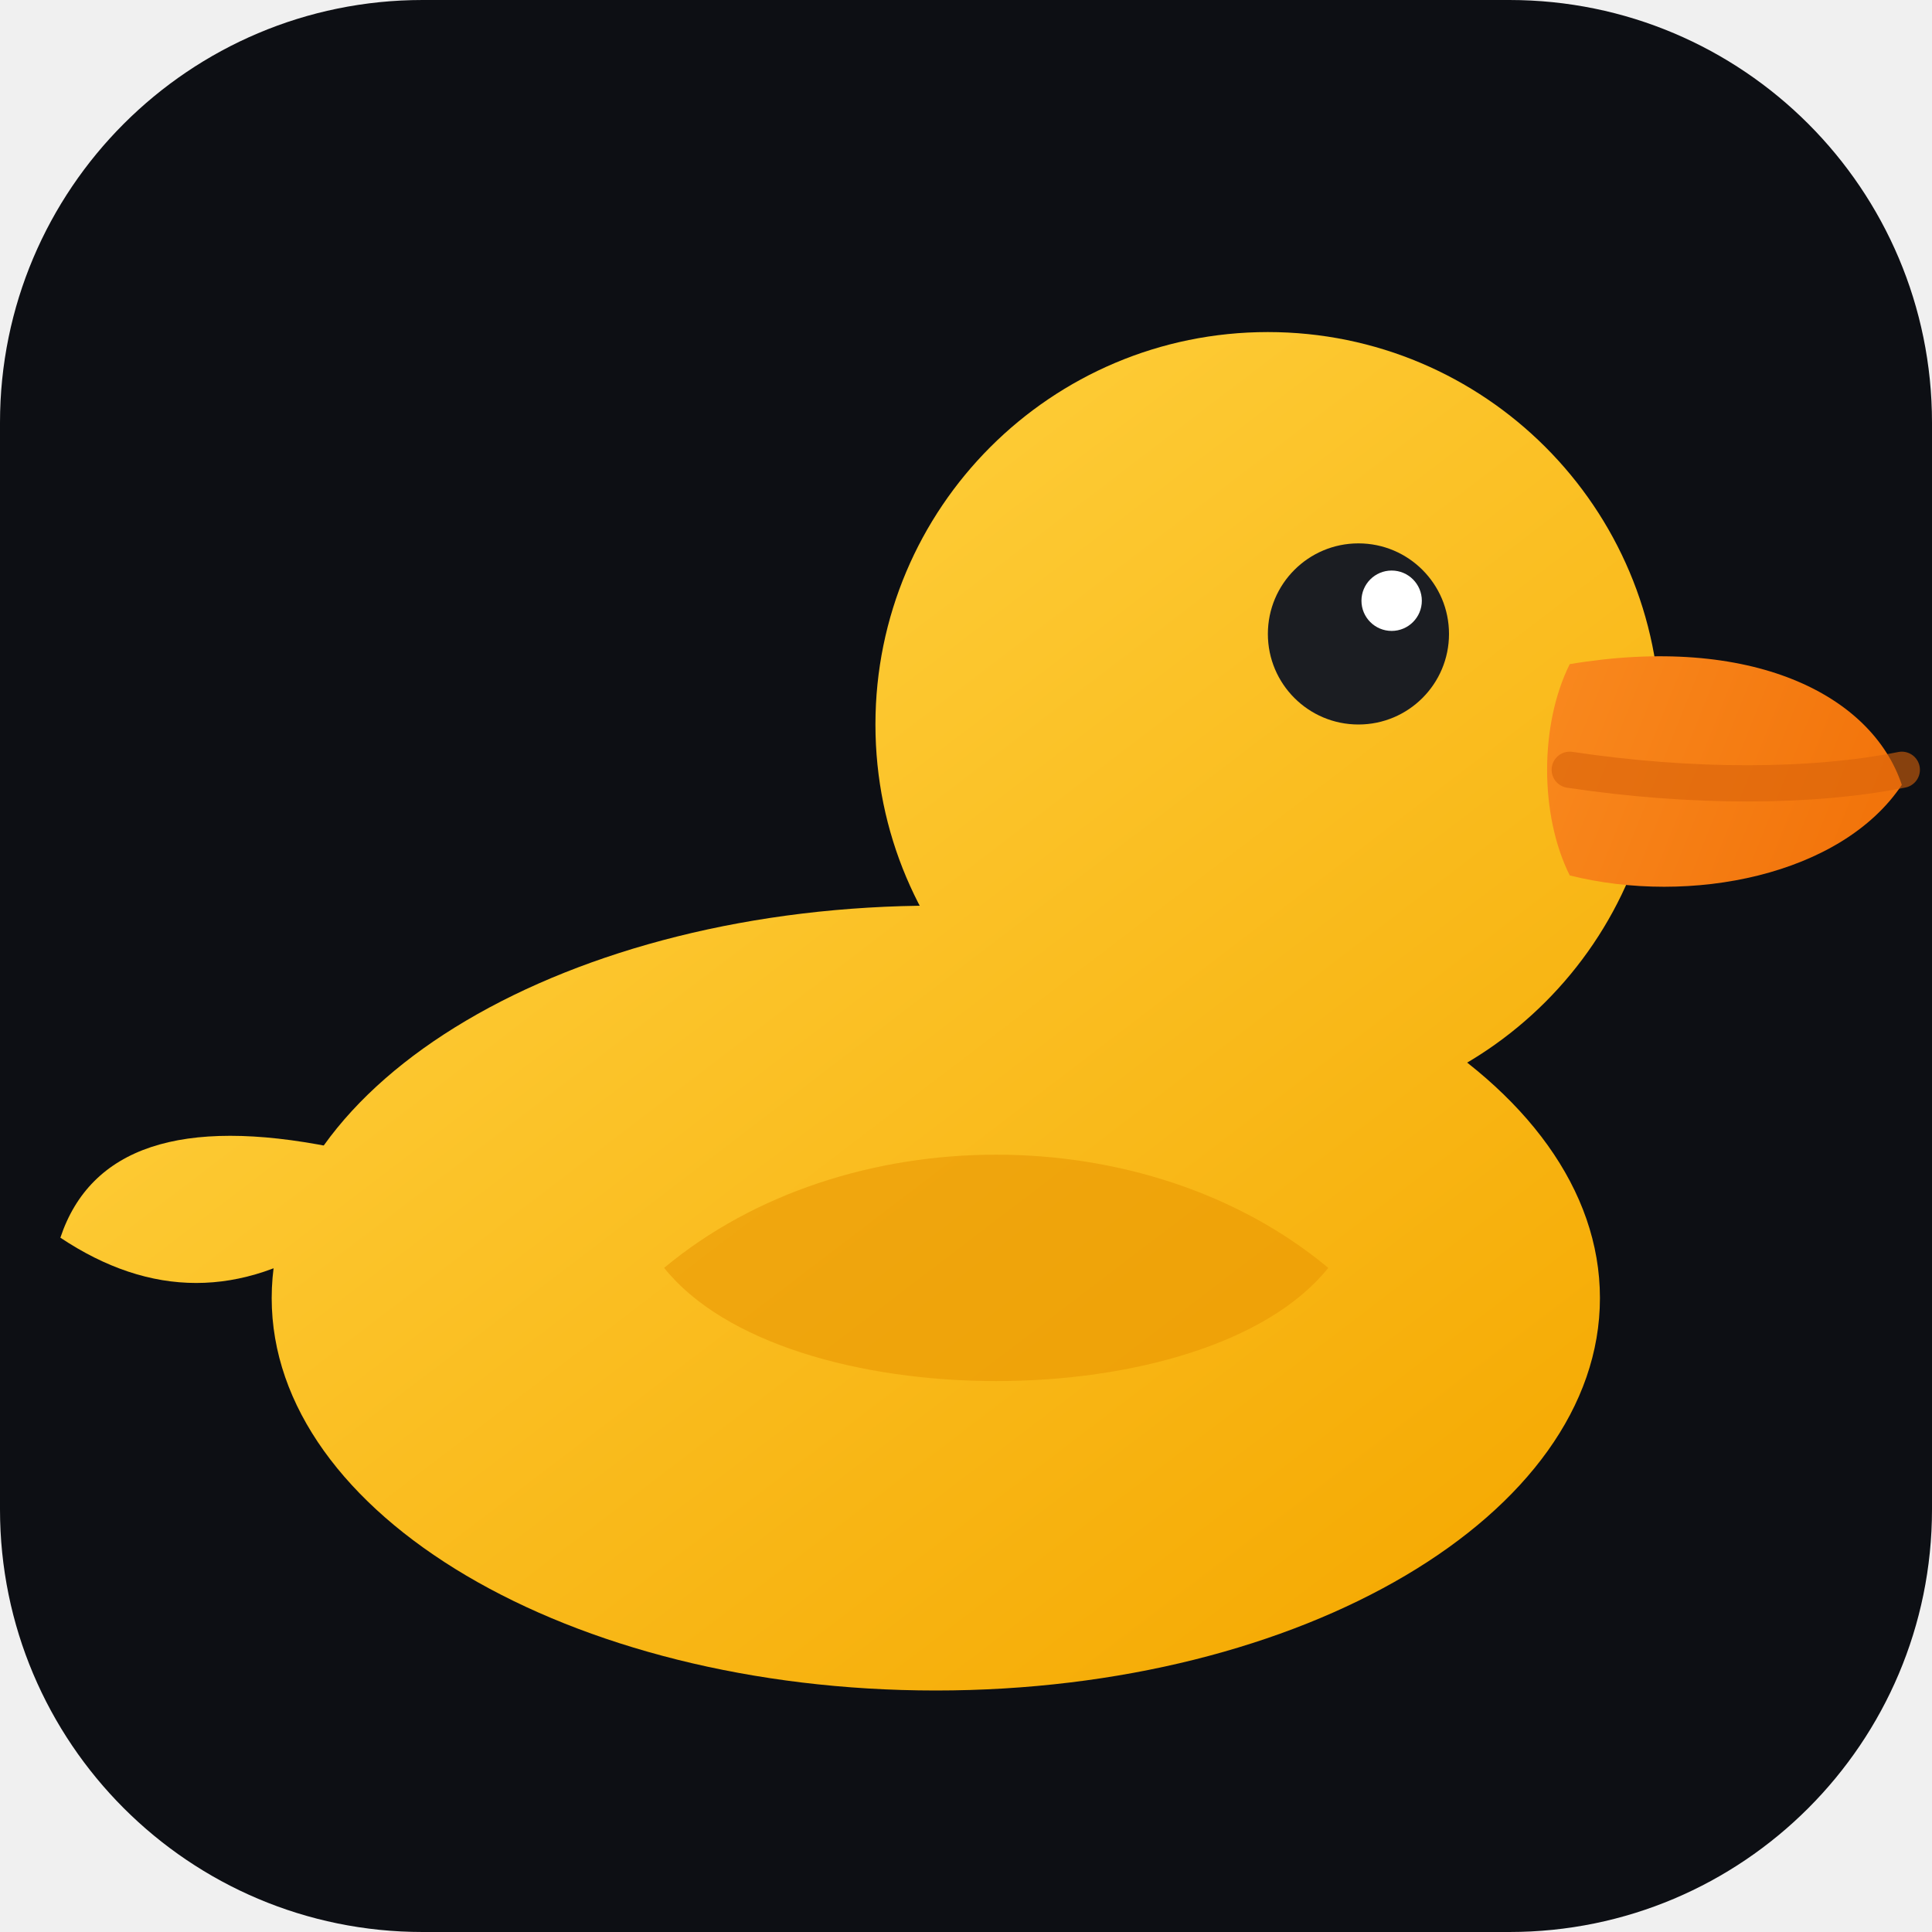
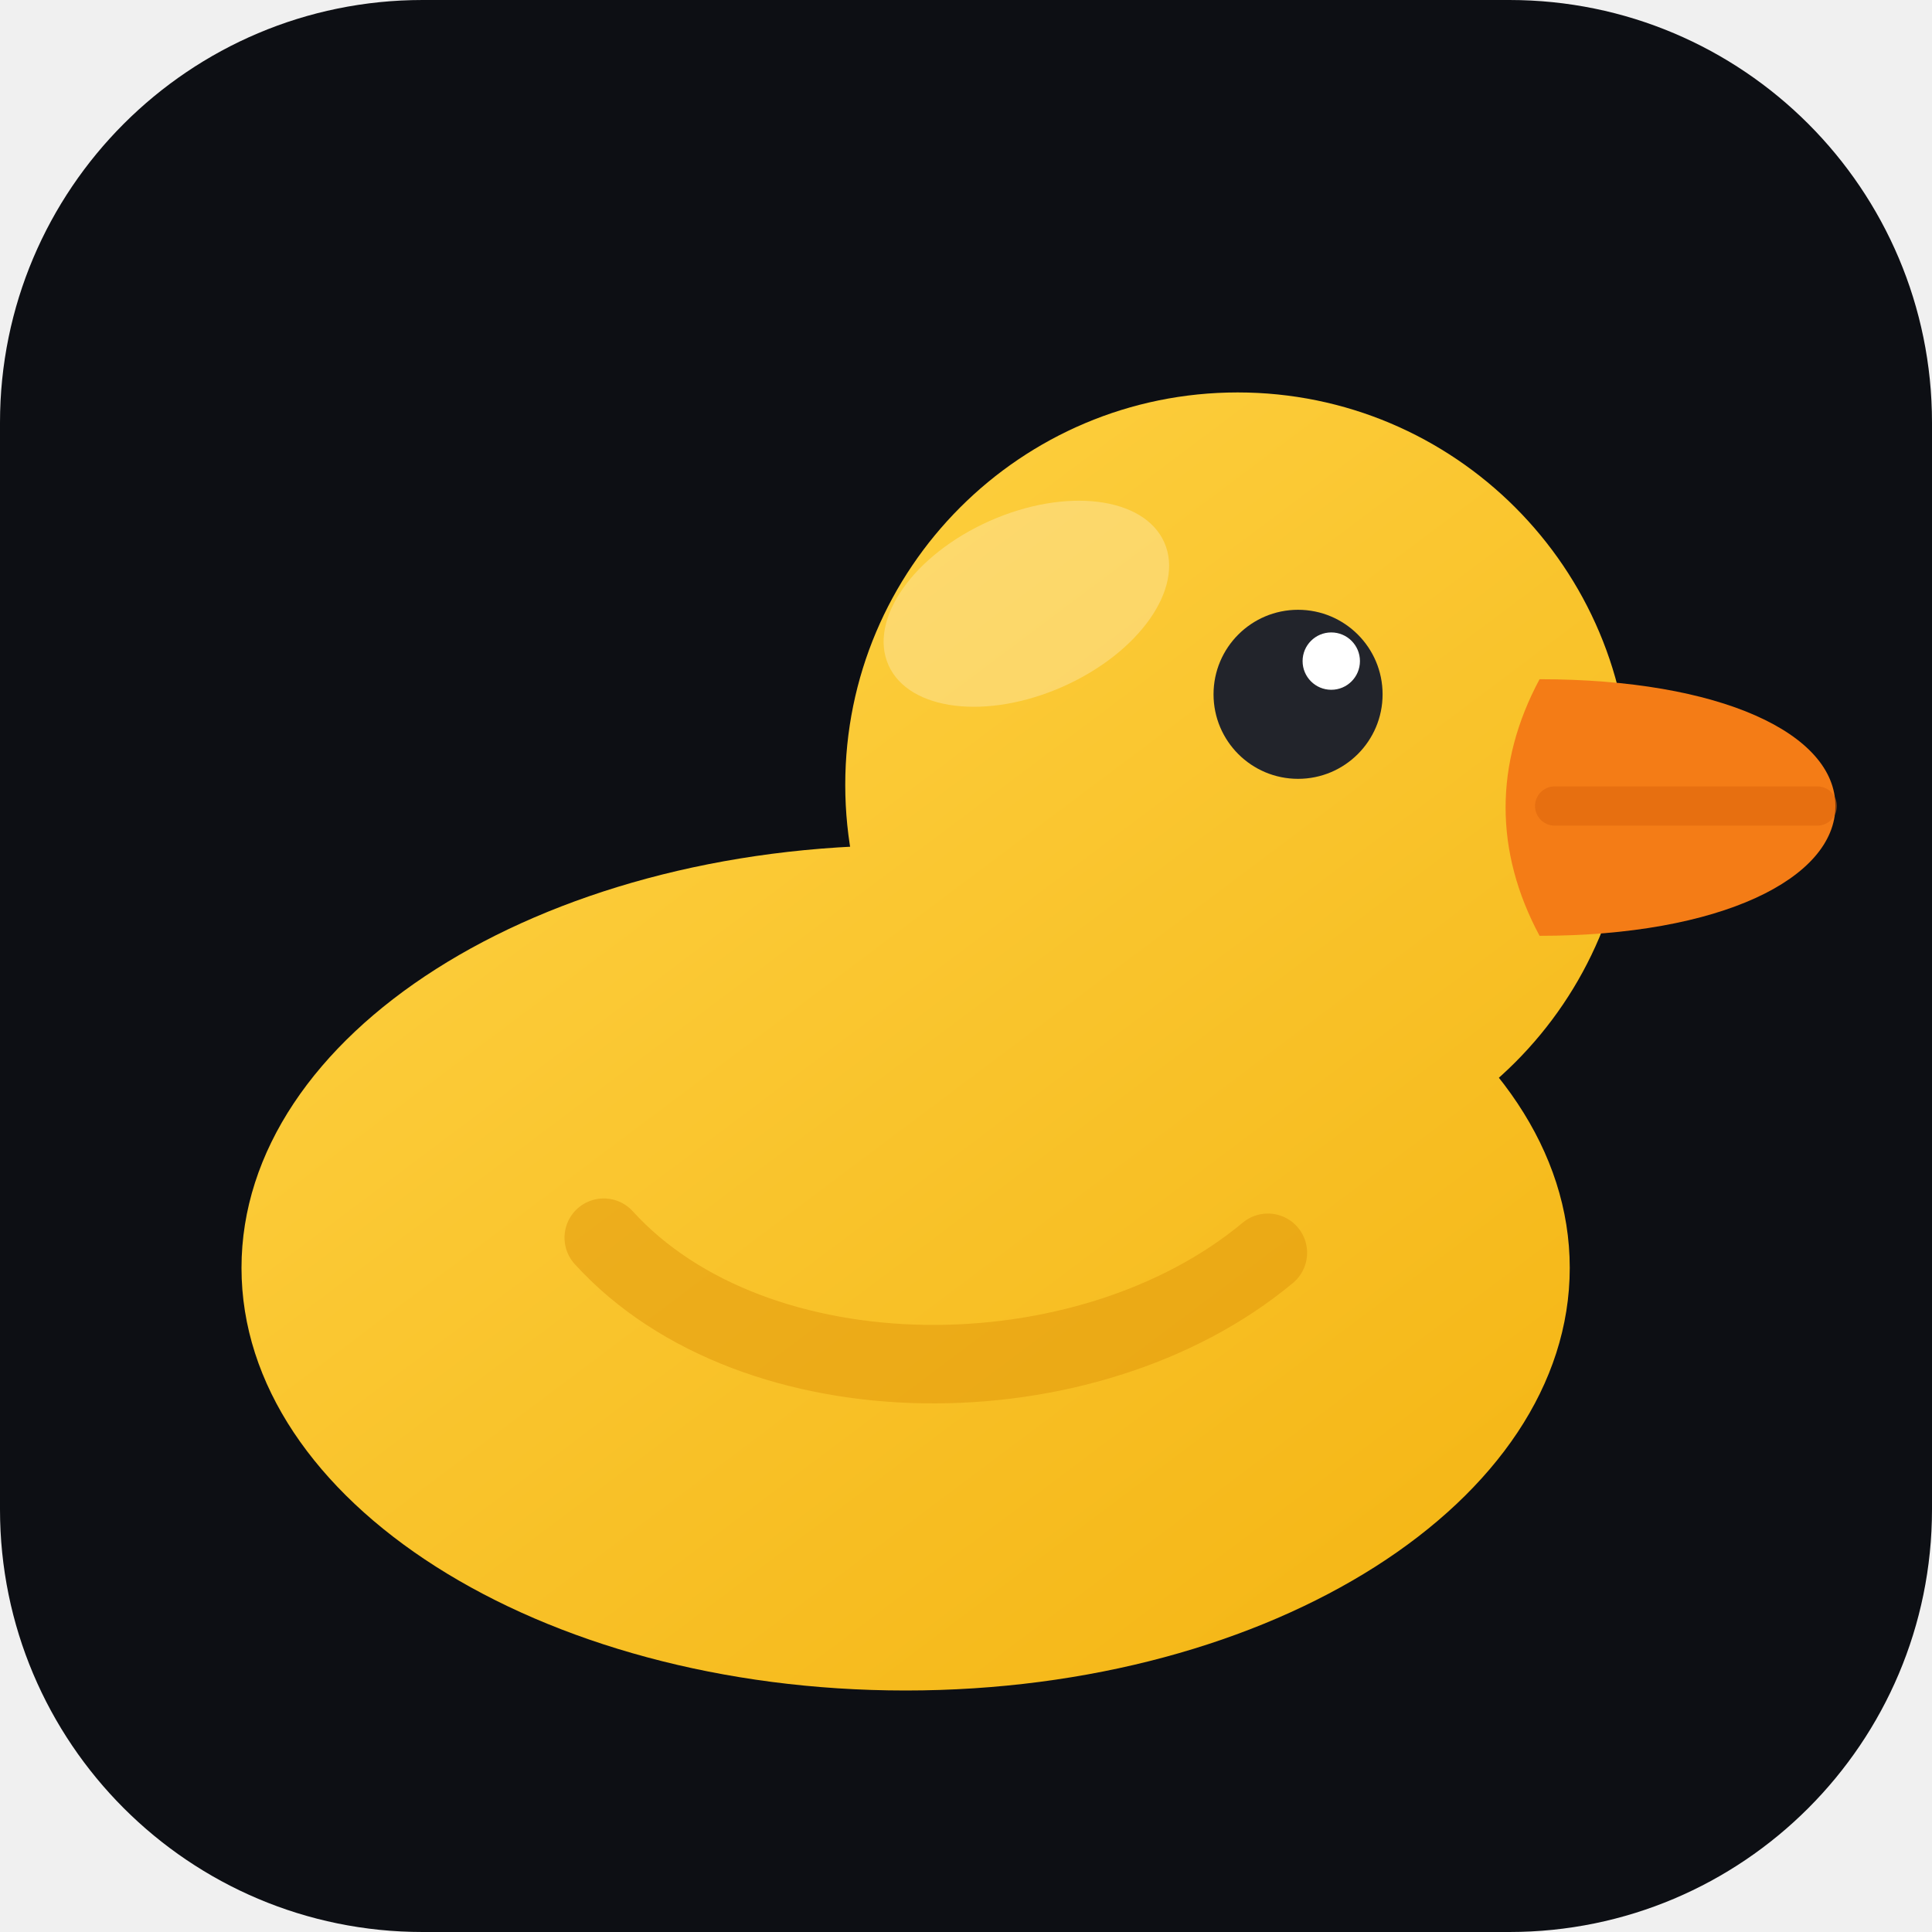
<svg xmlns="http://www.w3.org/2000/svg" width="64" height="64" viewBox="0 0 64 64" fill="none" role="img" aria-label="Rubberduck">
  <defs>
-     <linearGradient id="rd-body" x1="16" y1="14" x2="48" y2="56" gradientUnits="userSpaceOnUse">
-       <stop stop-color="#FFD341" />
-       <stop offset="1" stop-color="#F5A800" />
-     </linearGradient>
-     <linearGradient id="rd-beak" x1="40" y1="24" x2="60" y2="32" gradientUnits="userSpaceOnUse">
-       <stop stop-color="#FF9A2E" />
-       <stop offset="1" stop-color="#F2740B" />
+     <linearGradient id="rd-body" x1="12" y1="10" x2="48" y2="58" gradientUnits="userSpaceOnUse">
+       <stop stop-color="#FFD64A" />
+       <stop offset="1" stop-color="#F4B412" />
    </linearGradient>
  </defs>
  <rect width="64" height="64" rx="14" fill="#0d0f14" />
  <g fill="url(#rd-body)">
-     <ellipse cx="31" cy="43" rx="22" ry="13" />
-     <circle cx="42" cy="24" r="13" />
+     <ellipse cx="30" cy="42" rx="22" ry="14" />
+     <circle cx="41" cy="26" r="13" />
  </g>
-   <path d="M11 38c-5-1-8 0-9 3 3 2 6 2 9 0 1-1 1-2 0-3z" fill="url(#rd-body)" />
-   <path d="M22 42c6-5 16-5 22 0-4 5-18 5-22 0z" fill="#E89400" opacity="0.55" />
-   <path d="M52 22c6-1 10 1 11 4-2 3-7 4-11 3-1-2-1-5 0-7z" fill="url(#rd-beak)" />
-   <path d="M52 25.5c4 .6 8 .6 11 0" stroke="#D9620A" stroke-width="1.2" stroke-linecap="round" opacity="0.6" />
-   <circle cx="45" cy="21" r="3" fill="#1b1d22" />
-   <circle cx="46.1" cy="19.9" r="1" fill="#fff" />
+   <path fill="#F47C16" d="M51 22.5c6 0 9.8 1.8 9.8 4.2S57 31 51 31c-1.5-2.8-1.5-5.7 0-8.5z" />
+   <path d="M51.5 26.7h8.7" stroke="#D9620A" stroke-width="1.3" stroke-linecap="round" opacity="0.5" />
+   <path d="M20 41c5 5.5 16 5.5 22 .5" stroke="#E0950A" stroke-width="2.6" stroke-linecap="round" fill="none" opacity="0.5" />
+   <circle cx="43" cy="23" r="2.8" fill="#22242b" />
+   <circle cx="44.1" cy="21.9" r="0.95" fill="#fff" />
+   <ellipse cx="34" cy="20" rx="5" ry="3" fill="#fff" opacity="0.26" transform="rotate(-24 34 20)" />
</svg>
